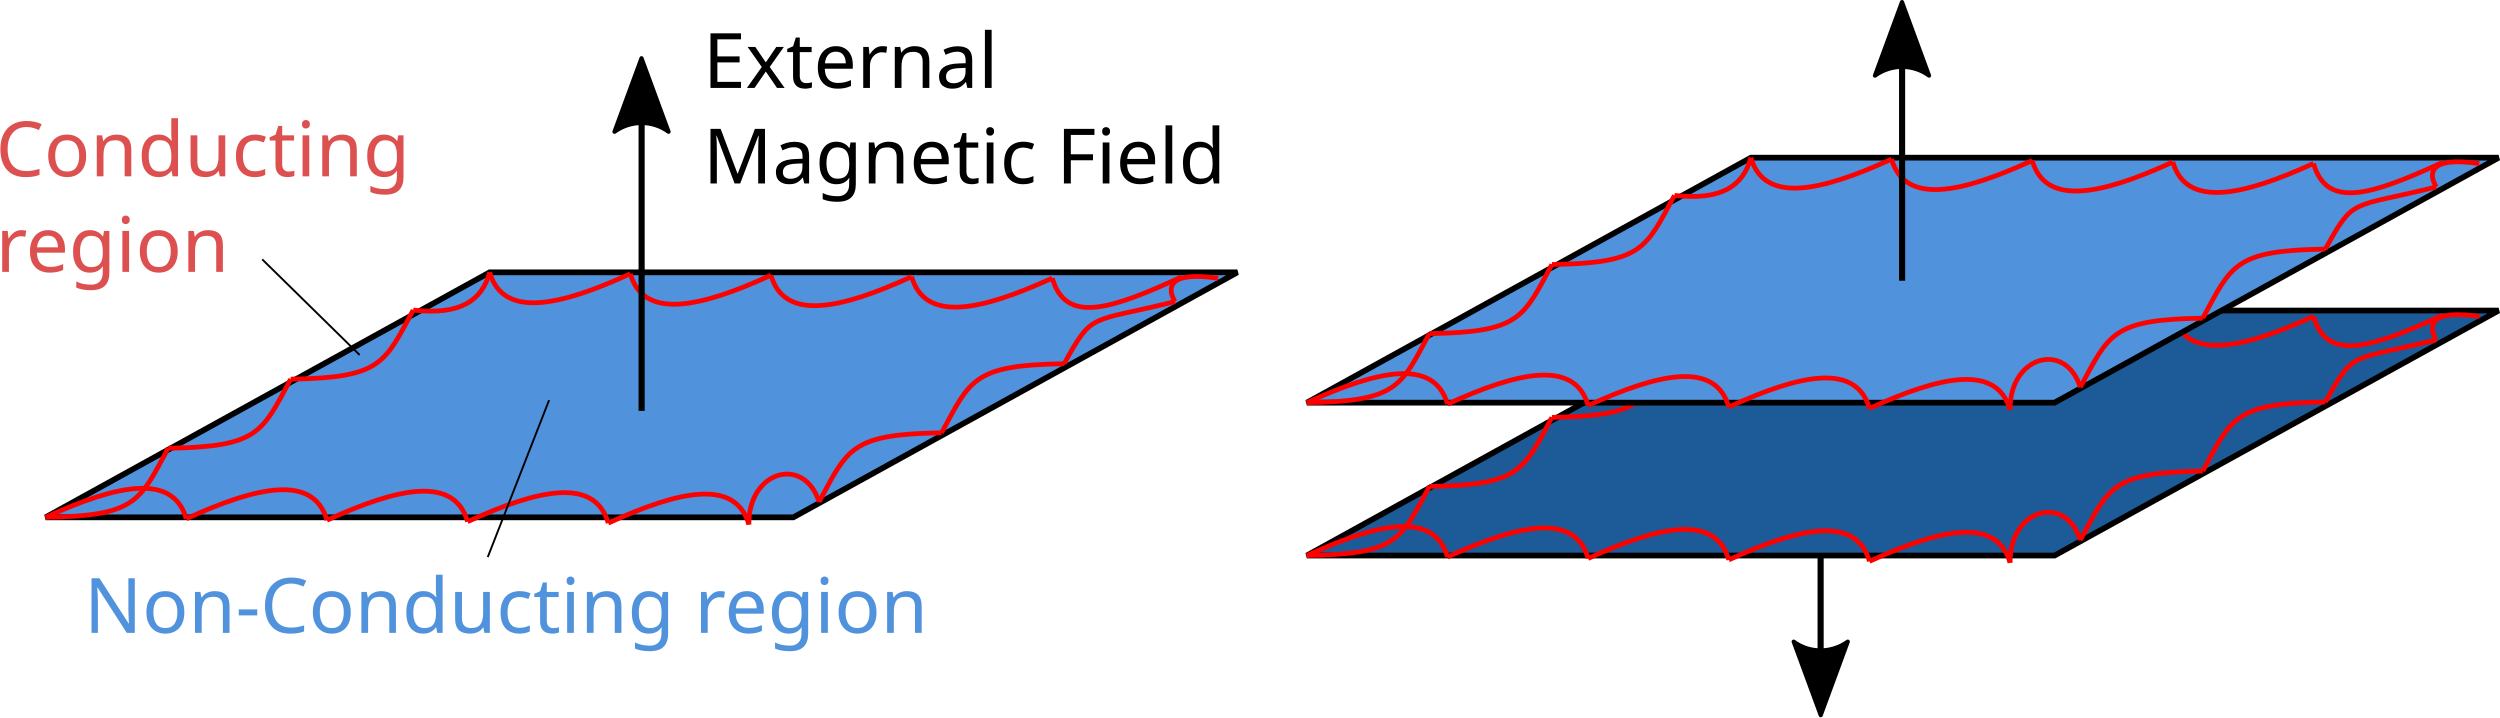
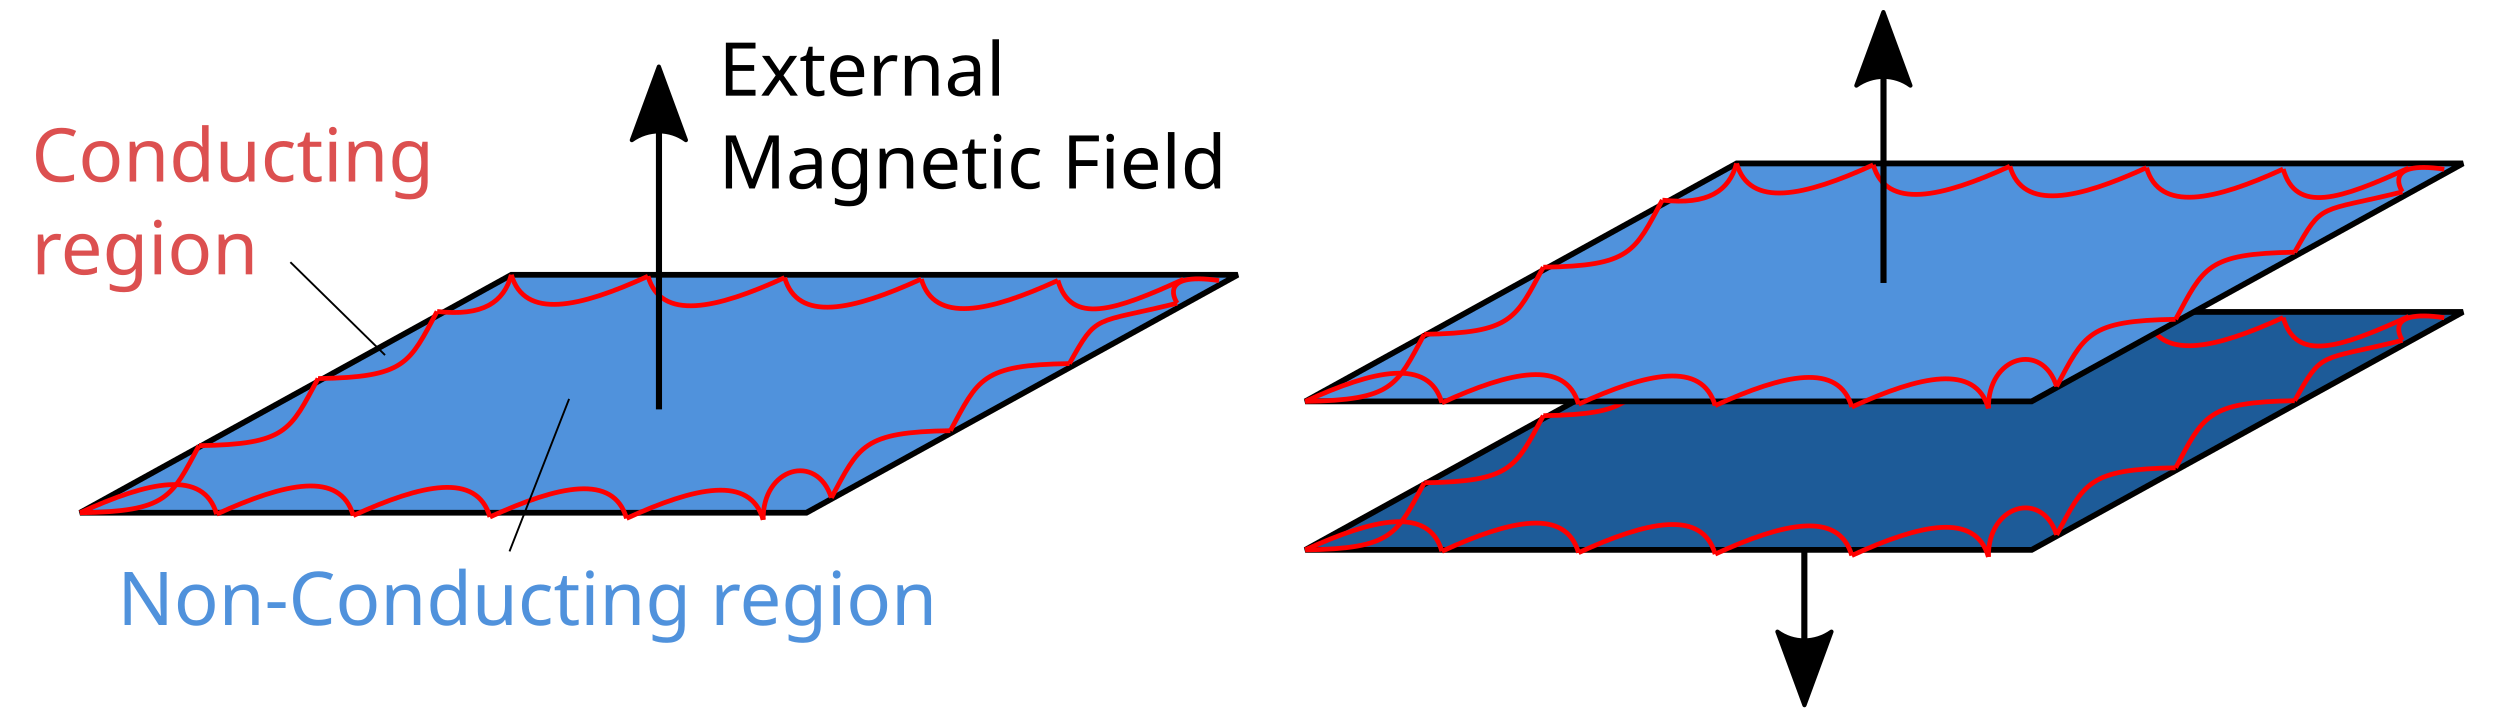
- <svg xmlns="http://www.w3.org/2000/svg" version="1.1" id="svg2" width="1308.252" height="375.342" viewBox="0 0 1308.252 375.342">
+ <svg xmlns="http://www.w3.org/2000/svg" viewBox="0 0 1308.252 375.342" height="375.342" width="1308.252" id="svg2" version="1.1">
  <defs id="defs6">
-     <marker orient="auto" refY="0" refX="0" id="marker4170" style="overflow:visible">
-       <path id="path4168" style="fill:#000000;fill-opacity:1;fill-rule:evenodd;stroke:#000000;stroke-width:0.625;stroke-linejoin:round;stroke-opacity:1" d="M 8.719,4.034 -2.207,0.016 8.719,-4.002 c -1.745,2.372 -1.735,5.617 -6e-7,8.035 z" transform="matrix(-1.1,0,0,-1.1,-1.1,0)" />
+     <marker style="overflow:visible" id="marker4170" refX="0" refY="0" orient="auto">
+       <path transform="matrix(-1.1,0,0,-1.1,-1.1,0)" d="M 8.719,4.034 -2.207,0.016 8.719,-4.002 c -1.745,2.372 -1.735,5.617 -6e-7,8.035 z" style="fill:#000000;fill-opacity:1;fill-rule:evenodd;stroke:#000000;stroke-width:0.625;stroke-linejoin:round;stroke-opacity:1" id="path4168" />
    </marker>
-     <marker style="overflow:visible" id="marker3474" refX="0" refY="0" orient="auto">
-       <path transform="matrix(-1.1,0,0,-1.1,-1.1,0)" d="M 8.719,4.034 -2.207,0.016 8.719,-4.002 c -1.745,2.372 -1.735,5.617 -6e-7,8.035 z" style="fill:#000000;fill-opacity:1;fill-rule:evenodd;stroke:#000000;stroke-width:0.625;stroke-linejoin:round;stroke-opacity:1" id="path3472" />
+     <marker orient="auto" refY="0" refX="0" id="marker3474" style="overflow:visible">
+       <path id="path3472" style="fill:#000000;fill-opacity:1;fill-rule:evenodd;stroke:#000000;stroke-width:0.625;stroke-linejoin:round;stroke-opacity:1" d="M 8.719,4.034 -2.207,0.016 8.719,-4.002 c -1.745,2.372 -1.735,5.617 -6e-7,8.035 z" transform="matrix(-1.1,0,0,-1.1,-1.1,0)" />
    </marker>
-     <marker orient="auto" refY="0" refX="0" id="marker2804" style="overflow:visible">
-       <path id="path2802" style="fill:#0faa7d;fill-opacity:1;fill-rule:evenodd;stroke:#0faa7d;stroke-width:0.625;stroke-linejoin:round;stroke-opacity:1" d="M 8.719,4.034 -2.207,0.016 8.719,-4.002 c -1.745,2.372 -1.735,5.617 -6e-7,8.035 z" transform="matrix(-1.1,0,0,-1.1,-1.1,0)" />
+     <marker style="overflow:visible" id="marker2804" refX="0" refY="0" orient="auto">
+       <path transform="matrix(-1.1,0,0,-1.1,-1.1,0)" d="M 8.719,4.034 -2.207,0.016 8.719,-4.002 c -1.745,2.372 -1.735,5.617 -6e-7,8.035 z" style="fill:#0faa7d;fill-opacity:1;fill-rule:evenodd;stroke:#0faa7d;stroke-width:0.625;stroke-linejoin:round;stroke-opacity:1" id="path2802" />
    </marker>
-     <marker orient="auto" refY="0" refX="0" id="Arrow2Lend" style="overflow:visible">
-       <path id="path1109" style="fill:#000000;fill-opacity:1;fill-rule:evenodd;stroke:#000000;stroke-width:0.625;stroke-linejoin:round;stroke-opacity:1" d="M 8.719,4.034 -2.207,0.016 8.719,-4.002 c -1.745,2.372 -1.735,5.617 -6e-7,8.035 z" transform="matrix(-1.1,0,0,-1.1,-1.1,0)" />
+     <marker style="overflow:visible" id="Arrow2Lend" refX="0" refY="0" orient="auto">
+       <path transform="matrix(-1.1,0,0,-1.1,-1.1,0)" d="M 8.719,4.034 -2.207,0.016 8.719,-4.002 c -1.745,2.372 -1.735,5.617 -6e-7,8.035 z" style="fill:#000000;fill-opacity:1;fill-rule:evenodd;stroke:#000000;stroke-width:0.625;stroke-linejoin:round;stroke-opacity:1" id="path1109" />
    </marker>
-     <marker orient="auto" refY="0" refX="0" id="Arrow1Lend" style="overflow:visible">
-       <path id="path1091" d="M 0,0 5,-5 -12.5,0 5,5 Z" style="fill:#000000;fill-opacity:1;fill-rule:evenodd;stroke:#000000;stroke-width:1pt;stroke-opacity:1" transform="matrix(-0.8,0,0,-0.8,-10,0)" />
+     <marker style="overflow:visible" id="Arrow1Lend" refX="0" refY="0" orient="auto">
+       <path transform="matrix(-0.8,0,0,-0.8,-10,0)" style="fill:#000000;fill-opacity:1;fill-rule:evenodd;stroke:#000000;stroke-width:1pt;stroke-opacity:1" d="M 0,0 5,-5 -12.5,0 5,5 Z" id="path1091" />
    </marker>
  </defs>
-   <path style="fill:#000000;stroke:#000000;stroke-width:3.2;stroke-linecap:butt;stroke-linejoin:miter;stroke-miterlimit:4;stroke-dasharray:none;stroke-opacity:1;marker-end:url(#marker4170)" d="M 952.731,228.437 V 369.993" id="path4166" />
-   <path style="fill:#1d5b98;fill-opacity:1;stroke:#000000;stroke-width:3;stroke-linecap:butt;stroke-linejoin:miter;stroke-miterlimit:4;stroke-dasharray:none;stroke-opacity:1" d="M 683.878,290.71 H 1075.161 L 1307.527,162.508 H 916.244 Z" id="path4120" />
-   <path style="fill:none;stroke:#ff0000;stroke-width:2.5;stroke-linecap:butt;stroke-linejoin:miter;stroke-miterlimit:4;stroke-dasharray:none;stroke-opacity:1" d="m 916.244,162.508 c 7.017,24.338 36.546,17.723 73.602,0.756" id="path4122" />
-   <path id="path4124" d="m 989.846,163.265 c 7.017,24.338 36.545,17.723 73.602,0.756" style="fill:none;stroke:#ff0000;stroke-width:2.5;stroke-linecap:butt;stroke-linejoin:miter;stroke-miterlimit:4;stroke-dasharray:none;stroke-opacity:1" />
-   <path style="fill:none;stroke:#ff0000;stroke-width:2.5;stroke-linecap:butt;stroke-linejoin:miter;stroke-miterlimit:4;stroke-dasharray:none;stroke-opacity:1" d="m 1063.449,164.021 c 7.017,24.338 36.545,17.723 73.602,0.756" id="path4126" />
-   <path id="path4128" d="m 1137.051,164.778 c 7.017,24.338 36.545,17.723 73.602,0.756" style="fill:none;stroke:#ff0000;stroke-width:2.5;stroke-linecap:butt;stroke-linejoin:miter;stroke-miterlimit:4;stroke-dasharray:none;stroke-opacity:1" />
-   <path style="fill:none;stroke:#ff0000;stroke-width:2.5;stroke-linecap:butt;stroke-linejoin:miter;stroke-miterlimit:4;stroke-dasharray:none;stroke-opacity:1" d="m 1210.653,165.534 c 7.017,24.338 30.536,16.388 67.593,-0.579" id="path4130" />
-   <path id="path4132" d="m 1274.908,177.809 c -45.231,11.252 -42.892,5.191 -58.053,32.536" style="fill:none;stroke:#ff0000;stroke-width:2.5;stroke-linecap:butt;stroke-linejoin:miter;stroke-miterlimit:4;stroke-dasharray:none;stroke-opacity:1" />
-   <path style="fill:none;stroke:#ff0000;stroke-width:2.5;stroke-linecap:butt;stroke-linejoin:miter;stroke-miterlimit:4;stroke-dasharray:none;stroke-opacity:1" d="m 1216.854,210.345 c -47.49,0.709 -49.071,8.274 -64.12,36.146" id="path4134" />
-   <path id="path4136" d="m 1152.734,246.491 c -47.49,0.709 -49.071,8.274 -64.12,36.146" style="fill:none;stroke:#ff0000;stroke-width:2.5;stroke-linecap:butt;stroke-linejoin:miter;stroke-miterlimit:4;stroke-dasharray:none;stroke-opacity:1" />
-   <path id="path4138" d="m 757.48,291.467 c -7.017,-24.338 -36.546,-17.723 -73.602,-0.756" style="fill:none;stroke:#ff0000;stroke-width:2.5;stroke-linecap:butt;stroke-linejoin:miter;stroke-miterlimit:4;stroke-dasharray:none;stroke-opacity:1" />
-   <path style="fill:none;stroke:#ff0000;stroke-width:2.5;stroke-linecap:butt;stroke-linejoin:miter;stroke-miterlimit:4;stroke-dasharray:none;stroke-opacity:1" d="m 831.083,292.223 c -7.017,-24.338 -36.546,-17.723 -73.602,-0.756" id="path4140" />
-   <path id="path4142" d="m 904.685,292.98 c -7.017,-24.338 -36.546,-17.723 -73.602,-0.756" style="fill:none;stroke:#ff0000;stroke-width:2.5;stroke-linecap:butt;stroke-linejoin:miter;stroke-miterlimit:4;stroke-dasharray:none;stroke-opacity:1" />
-   <path style="fill:none;stroke:#ff0000;stroke-width:2.5;stroke-linecap:butt;stroke-linejoin:miter;stroke-miterlimit:4;stroke-dasharray:none;stroke-opacity:1" d="m 978.287,293.736 c -7.017,-24.338 -36.546,-17.723 -73.602,-0.756" id="path4144" />
-   <path id="path4146" d="m 1051.89,294.492 c -7.017,-24.338 -36.545,-17.723 -73.602,-0.756" style="fill:none;stroke:#ff0000;stroke-width:2.5;stroke-linecap:butt;stroke-linejoin:miter;stroke-miterlimit:4;stroke-dasharray:none;stroke-opacity:1" />
-   <path style="fill:none;stroke:#ff0000;stroke-width:2.5;stroke-linecap:butt;stroke-linejoin:miter;stroke-miterlimit:4;stroke-dasharray:none;stroke-opacity:1" d="m 1088.615,282.637 c -7.782,-24.566 -37.148,-16.299 -36.725,11.855" id="path4148" />
-   <path style="fill:none;stroke:#ff0000;stroke-width:2.5;stroke-linecap:butt;stroke-linejoin:miter;stroke-miterlimit:4;stroke-dasharray:none;stroke-opacity:1" d="m 683.878,290.71 c 47.49,-0.709 49.071,-8.274 64.12,-36.146" id="path4150" />
-   <path id="path4152" d="m 747.998,254.564 c 47.49,-0.709 49.071,-8.274 64.12,-36.146" style="fill:none;stroke:#ff0000;stroke-width:2.5;stroke-linecap:butt;stroke-linejoin:miter;stroke-miterlimit:4;stroke-dasharray:none;stroke-opacity:1" />
-   <path style="fill:none;stroke:#ff0000;stroke-width:2.5;stroke-linecap:butt;stroke-linejoin:miter;stroke-miterlimit:4;stroke-dasharray:none;stroke-opacity:1" d="m 812.118,218.418 c 47.49,-0.709 49.071,-8.274 64.12,-36.146" id="path4154" />
-   <path id="path4156" d="m 876.237,182.272 c 24.691,2.774 35.983,-5.001 40.007,-19.764" style="fill:none;stroke:#ff0000;stroke-width:2.5;stroke-linecap:butt;stroke-linejoin:miter;stroke-miterlimit:4;stroke-dasharray:none;stroke-opacity:1" />
-   <path style="fill:none;stroke:#ff0000;stroke-width:2.5;stroke-linecap:butt;stroke-linejoin:miter;stroke-miterlimit:4;stroke-dasharray:none;stroke-opacity:1" d="m 1297.443,165.623 c -34.547,-5.108 -22.535,12.186 -22.535,12.186" id="path4158" />
-   <path style="fill:#5092dc;fill-opacity:1;stroke:#000000;stroke-width:3;stroke-linecap:butt;stroke-linejoin:miter;stroke-miterlimit:4;stroke-dasharray:none;stroke-opacity:1" d="M 23.878,270.71 H 415.161 L 647.527,142.508 H 256.244 Z" id="path1042" />
-   <path style="fill:none;stroke:#ff0000;stroke-width:2.5;stroke-linecap:butt;stroke-linejoin:miter;stroke-miterlimit:4;stroke-dasharray:none;stroke-opacity:1" d="m 256.244,142.508 c 7.017,24.338 36.546,17.723 73.602,0.756" id="path1048" />
-   <path id="path1050" d="m 329.846,143.265 c 7.017,24.338 36.546,17.723 73.602,0.756" style="fill:none;stroke:#ff0000;stroke-width:2.5;stroke-linecap:butt;stroke-linejoin:miter;stroke-miterlimit:4;stroke-dasharray:none;stroke-opacity:1" />
-   <path style="fill:none;stroke:#ff0000;stroke-width:2.5;stroke-linecap:butt;stroke-linejoin:miter;stroke-miterlimit:4;stroke-dasharray:none;stroke-opacity:1" d="m 403.449,144.021 c 7.017,24.338 36.546,17.723 73.602,0.756" id="path1052" />
-   <path id="path1054" d="m 477.051,144.778 c 7.017,24.338 36.546,17.723 73.602,0.756" style="fill:none;stroke:#ff0000;stroke-width:2.5;stroke-linecap:butt;stroke-linejoin:miter;stroke-miterlimit:4;stroke-dasharray:none;stroke-opacity:1" />
-   <path style="fill:none;stroke:#ff0000;stroke-width:2.5;stroke-linecap:butt;stroke-linejoin:miter;stroke-miterlimit:4;stroke-dasharray:none;stroke-opacity:1" d="m 550.653,145.534 c 7.017,24.338 30.536,16.388 67.593,-0.579" id="path1056" />
-   <path id="path1058" d="m 614.908,157.809 c -45.231,11.252 -42.892,5.191 -58.053,32.536" style="fill:none;stroke:#ff0000;stroke-width:2.5;stroke-linecap:butt;stroke-linejoin:miter;stroke-miterlimit:4;stroke-dasharray:none;stroke-opacity:1" />
-   <path style="fill:none;stroke:#ff0000;stroke-width:2.5;stroke-linecap:butt;stroke-linejoin:miter;stroke-miterlimit:4;stroke-dasharray:none;stroke-opacity:1" d="m 556.854,190.345 c -47.49,0.709 -49.071,8.274 -64.12,36.146" id="path1060" />
-   <path id="path1062" d="m 492.734,226.491 c -47.49,0.709 -49.071,8.274 -64.12,36.146" style="fill:none;stroke:#ff0000;stroke-width:2.5;stroke-linecap:butt;stroke-linejoin:miter;stroke-miterlimit:4;stroke-dasharray:none;stroke-opacity:1" />
-   <path id="path1064" d="M 97.48,271.467 C 90.463,247.129 60.935,253.744 23.878,270.71" style="fill:none;stroke:#ff0000;stroke-width:2.5;stroke-linecap:butt;stroke-linejoin:miter;stroke-miterlimit:4;stroke-dasharray:none;stroke-opacity:1" />
-   <path style="fill:none;stroke:#ff0000;stroke-width:2.5;stroke-linecap:butt;stroke-linejoin:miter;stroke-miterlimit:4;stroke-dasharray:none;stroke-opacity:1" d="M 171.083,272.223 C 164.066,247.885 134.537,254.5 97.48,271.467" id="path1066" />
-   <path id="path1068" d="m 244.685,272.98 c -7.017,-24.338 -36.546,-17.723 -73.602,-0.756" style="fill:none;stroke:#ff0000;stroke-width:2.5;stroke-linecap:butt;stroke-linejoin:miter;stroke-miterlimit:4;stroke-dasharray:none;stroke-opacity:1" />
-   <path style="fill:none;stroke:#ff0000;stroke-width:2.5;stroke-linecap:butt;stroke-linejoin:miter;stroke-miterlimit:4;stroke-dasharray:none;stroke-opacity:1" d="m 318.287,273.736 c -7.017,-24.338 -36.546,-17.723 -73.602,-0.756" id="path1070" />
-   <path id="path1072" d="m 391.89,274.492 c -7.017,-24.338 -36.546,-17.723 -73.602,-0.756" style="fill:none;stroke:#ff0000;stroke-width:2.5;stroke-linecap:butt;stroke-linejoin:miter;stroke-miterlimit:4;stroke-dasharray:none;stroke-opacity:1" />
-   <path style="fill:none;stroke:#ff0000;stroke-width:2.5;stroke-linecap:butt;stroke-linejoin:miter;stroke-miterlimit:4;stroke-dasharray:none;stroke-opacity:1" d="m 428.615,262.637 c -7.782,-24.566 -37.148,-16.299 -36.725,11.855" id="path1074" />
-   <path style="fill:none;stroke:#ff0000;stroke-width:2.5;stroke-linecap:butt;stroke-linejoin:miter;stroke-miterlimit:4;stroke-dasharray:none;stroke-opacity:1" d="m 23.878,270.71 c 47.49,-0.709 49.071,-8.274 64.12,-36.146" id="path1076" />
-   <path id="path1078" d="m 87.998,234.564 c 47.49,-0.709 49.071,-8.274 64.12,-36.146" style="fill:none;stroke:#ff0000;stroke-width:2.5;stroke-linecap:butt;stroke-linejoin:miter;stroke-miterlimit:4;stroke-dasharray:none;stroke-opacity:1" />
-   <path style="fill:none;stroke:#ff0000;stroke-width:2.5;stroke-linecap:butt;stroke-linejoin:miter;stroke-miterlimit:4;stroke-dasharray:none;stroke-opacity:1" d="m 152.118,198.418 c 47.49,-0.709 49.071,-8.274 64.12,-36.146" id="path1080" />
-   <path id="path1082" d="m 216.237,162.272 c 24.691,2.774 35.983,-5.001 40.007,-19.764" style="fill:none;stroke:#ff0000;stroke-width:2.5;stroke-linecap:butt;stroke-linejoin:miter;stroke-miterlimit:4;stroke-dasharray:none;stroke-opacity:1" />
-   <path style="fill:none;stroke:#ff0000;stroke-width:2.5;stroke-linecap:butt;stroke-linejoin:miter;stroke-miterlimit:4;stroke-dasharray:none;stroke-opacity:1" d="m 637.443,145.623 c -34.547,-5.108 -22.535,12.186 -22.535,12.186" id="path1084" />
-   <path style="fill:#000000;stroke:#000000;stroke-width:3.2;stroke-linecap:butt;stroke-linejoin:miter;stroke-miterlimit:4;stroke-dasharray:none;stroke-opacity:1;marker-end:url(#Arrow2Lend)" d="M 335.759,215.013 V 34.729" id="path1086" />
-   <text xml:space="preserve" style="font-style:normal;font-weight:normal;font-size:40px;line-height:1.25;font-family:sans-serif;text-align:center;letter-spacing:0px;word-spacing:0px;text-anchor:middle;fill:#000000;fill-opacity:1;stroke:none" x="367.918" y="46.002" id="text3396">
-     <tspan id="tspan3394" x="367.918" y="46.002" style="text-align:start;text-anchor:start">External</tspan>
-     <tspan x="367.918" y="96.002" id="tspan3398" style="text-align:start;text-anchor:start">Magnetic Field</tspan>
+   <path id="path4166" d="M 944.213,227.268 V 364.765" style="fill:#000000;stroke:#000000;stroke-width:3.2;stroke-linecap:butt;stroke-linejoin:miter;stroke-miterlimit:4;stroke-dasharray:none;stroke-opacity:1;marker-end:url(#marker4170)" />
+   <path id="path4120" d="M 683.029,287.755 H 1063.151 L 1288.889,163.23 H 908.767 Z" style="fill:#1d5b98;fill-opacity:1;stroke:#000000;stroke-width:3;stroke-linecap:butt;stroke-linejoin:miter;stroke-miterlimit:4;stroke-dasharray:none;stroke-opacity:1" />
+   <path id="path4122" d="m 908.767,163.23 c 6.817,23.64 35.503,17.215 71.503,0.735" style="fill:none;stroke:#ff0000;stroke-width:2.5;stroke-linecap:butt;stroke-linejoin:miter;stroke-miterlimit:4;stroke-dasharray:none;stroke-opacity:1" />
+   <path style="fill:none;stroke:#ff0000;stroke-width:2.5;stroke-linecap:butt;stroke-linejoin:miter;stroke-miterlimit:4;stroke-dasharray:none;stroke-opacity:1" d="m 980.27,163.965 c 6.817,23.64 35.503,17.215 71.503,0.735" id="path4124" />
+   <path id="path4126" d="m 1051.773,164.699 c 6.817,23.64 35.503,17.215 71.503,0.735" style="fill:none;stroke:#ff0000;stroke-width:2.5;stroke-linecap:butt;stroke-linejoin:miter;stroke-miterlimit:4;stroke-dasharray:none;stroke-opacity:1" />
+   <path style="fill:none;stroke:#ff0000;stroke-width:2.5;stroke-linecap:butt;stroke-linejoin:miter;stroke-miterlimit:4;stroke-dasharray:none;stroke-opacity:1" d="m 1123.276,165.434 c 6.817,23.64 35.503,17.215 71.503,0.735" id="path4128" />
+   <path id="path4130" d="m 1194.779,166.169 c 6.817,23.64 29.665,15.918 65.665,-0.562" style="fill:none;stroke:#ff0000;stroke-width:2.5;stroke-linecap:butt;stroke-linejoin:miter;stroke-miterlimit:4;stroke-dasharray:none;stroke-opacity:1" />
+   <path style="fill:none;stroke:#ff0000;stroke-width:2.5;stroke-linecap:butt;stroke-linejoin:miter;stroke-miterlimit:4;stroke-dasharray:none;stroke-opacity:1" d="m 1257.2,178.091 c -43.941,10.929 -41.668,5.042 -56.398,31.603" id="path4132" />
+   <path id="path4134" d="m 1200.803,209.695 c -46.136,0.689 -47.671,8.037 -62.291,35.11" style="fill:none;stroke:#ff0000;stroke-width:2.5;stroke-linecap:butt;stroke-linejoin:miter;stroke-miterlimit:4;stroke-dasharray:none;stroke-opacity:1" />
+   <path style="fill:none;stroke:#ff0000;stroke-width:2.5;stroke-linecap:butt;stroke-linejoin:miter;stroke-miterlimit:4;stroke-dasharray:none;stroke-opacity:1" d="m 1138.512,244.804 c -46.136,0.689 -47.671,8.037 -62.291,35.11" id="path4136" />
+   <path style="fill:none;stroke:#ff0000;stroke-width:2.5;stroke-linecap:butt;stroke-linejoin:miter;stroke-miterlimit:4;stroke-dasharray:none;stroke-opacity:1" d="m 754.532,288.49 c -6.817,-23.64 -35.503,-17.215 -71.503,-0.735" id="path4138" />
+   <path id="path4140" d="m 826.035,289.225 c -6.817,-23.64 -35.503,-17.215 -71.503,-0.735" style="fill:none;stroke:#ff0000;stroke-width:2.5;stroke-linecap:butt;stroke-linejoin:miter;stroke-miterlimit:4;stroke-dasharray:none;stroke-opacity:1" />
+   <path style="fill:none;stroke:#ff0000;stroke-width:2.5;stroke-linecap:butt;stroke-linejoin:miter;stroke-miterlimit:4;stroke-dasharray:none;stroke-opacity:1" d="m 897.538,289.96 c -6.817,-23.64 -35.503,-17.215 -71.503,-0.735" id="path4142" />
+   <path id="path4144" d="m 969.041,290.694 c -6.817,-23.64 -35.503,-17.215 -71.503,-0.735" style="fill:none;stroke:#ff0000;stroke-width:2.5;stroke-linecap:butt;stroke-linejoin:miter;stroke-miterlimit:4;stroke-dasharray:none;stroke-opacity:1" />
+   <path style="fill:none;stroke:#ff0000;stroke-width:2.5;stroke-linecap:butt;stroke-linejoin:miter;stroke-miterlimit:4;stroke-dasharray:none;stroke-opacity:1" d="m 1040.544,291.429 c -6.817,-23.64 -35.503,-17.215 -71.503,-0.735" id="path4146" />
+   <path id="path4148" d="m 1076.221,279.914 c -7.56,-23.862 -36.089,-15.832 -35.678,11.515" style="fill:none;stroke:#ff0000;stroke-width:2.5;stroke-linecap:butt;stroke-linejoin:miter;stroke-miterlimit:4;stroke-dasharray:none;stroke-opacity:1" />
+   <path id="path4150" d="m 683.029,287.755 c 46.136,-0.689 47.671,-8.037 62.291,-35.11" style="fill:none;stroke:#ff0000;stroke-width:2.5;stroke-linecap:butt;stroke-linejoin:miter;stroke-miterlimit:4;stroke-dasharray:none;stroke-opacity:1" />
+   <path style="fill:none;stroke:#ff0000;stroke-width:2.5;stroke-linecap:butt;stroke-linejoin:miter;stroke-miterlimit:4;stroke-dasharray:none;stroke-opacity:1" d="m 745.32,252.646 c 46.136,-0.689 47.671,-8.037 62.291,-35.11" id="path4152" />
+   <path id="path4154" d="m 807.611,217.536 c 46.136,-0.689 47.671,-8.037 62.291,-35.11" style="fill:none;stroke:#ff0000;stroke-width:2.5;stroke-linecap:butt;stroke-linejoin:miter;stroke-miterlimit:4;stroke-dasharray:none;stroke-opacity:1" />
+   <path style="fill:none;stroke:#ff0000;stroke-width:2.5;stroke-linecap:butt;stroke-linejoin:miter;stroke-miterlimit:4;stroke-dasharray:none;stroke-opacity:1" d="m 869.902,182.427 c 23.987,2.695 34.957,-4.857 38.866,-19.197" id="path4156" />
+   <path id="path4158" d="m 1279.093,166.255 c -33.562,-4.961 -21.893,11.836 -21.893,11.836" style="fill:none;stroke:#ff0000;stroke-width:2.5;stroke-linecap:butt;stroke-linejoin:miter;stroke-miterlimit:4;stroke-dasharray:none;stroke-opacity:1" />
+   <path id="path1042" d="M 41.855,268.329 H 421.977 L 647.715,143.803 h -380.122 z" style="fill:#5092dc;fill-opacity:1;stroke:#000000;stroke-width:3;stroke-linecap:butt;stroke-linejoin:miter;stroke-miterlimit:4;stroke-dasharray:none;stroke-opacity:1" />
+   <path id="path1048" d="m 267.593,143.803 c 6.817,23.64 35.503,17.215 71.503,0.735" style="fill:none;stroke:#ff0000;stroke-width:2.5;stroke-linecap:butt;stroke-linejoin:miter;stroke-miterlimit:4;stroke-dasharray:none;stroke-opacity:1" />
+   <path style="fill:none;stroke:#ff0000;stroke-width:2.5;stroke-linecap:butt;stroke-linejoin:miter;stroke-miterlimit:4;stroke-dasharray:none;stroke-opacity:1" d="m 339.096,144.538 c 6.817,23.64 35.503,17.215 71.503,0.735" id="path1050" />
+   <path id="path1052" d="m 410.599,145.273 c 6.817,23.64 35.503,17.215 71.503,0.735" style="fill:none;stroke:#ff0000;stroke-width:2.5;stroke-linecap:butt;stroke-linejoin:miter;stroke-miterlimit:4;stroke-dasharray:none;stroke-opacity:1" />
+   <path style="fill:none;stroke:#ff0000;stroke-width:2.5;stroke-linecap:butt;stroke-linejoin:miter;stroke-miterlimit:4;stroke-dasharray:none;stroke-opacity:1" d="m 482.102,146.008 c 6.817,23.64 35.503,17.215 71.503,0.735" id="path1054" />
+   <path id="path1056" d="m 553.605,146.742 c 6.817,23.64 29.665,15.918 65.665,-0.562" style="fill:none;stroke:#ff0000;stroke-width:2.5;stroke-linecap:butt;stroke-linejoin:miter;stroke-miterlimit:4;stroke-dasharray:none;stroke-opacity:1" />
+   <path style="fill:none;stroke:#ff0000;stroke-width:2.5;stroke-linecap:butt;stroke-linejoin:miter;stroke-miterlimit:4;stroke-dasharray:none;stroke-opacity:1" d="m 616.026,158.665 c -43.941,10.929 -41.668,5.042 -56.398,31.603" id="path1058" />
+   <path id="path1060" d="m 559.629,190.268 c -46.136,0.689 -47.671,8.037 -62.291,35.11" style="fill:none;stroke:#ff0000;stroke-width:2.5;stroke-linecap:butt;stroke-linejoin:miter;stroke-miterlimit:4;stroke-dasharray:none;stroke-opacity:1" />
+   <path style="fill:none;stroke:#ff0000;stroke-width:2.5;stroke-linecap:butt;stroke-linejoin:miter;stroke-miterlimit:4;stroke-dasharray:none;stroke-opacity:1" d="m 497.338,225.378 c -46.136,0.689 -47.671,8.037 -62.291,35.11" id="path1062" />
+   <path style="fill:none;stroke:#ff0000;stroke-width:2.5;stroke-linecap:butt;stroke-linejoin:miter;stroke-miterlimit:4;stroke-dasharray:none;stroke-opacity:1" d="M 113.358,269.064 C 106.541,245.424 77.855,251.849 41.855,268.329" id="path1064" />
+   <path id="path1066" d="m 184.861,269.798 c -6.817,-23.64 -35.503,-17.215 -71.503,-0.735" style="fill:none;stroke:#ff0000;stroke-width:2.5;stroke-linecap:butt;stroke-linejoin:miter;stroke-miterlimit:4;stroke-dasharray:none;stroke-opacity:1" />
+   <path style="fill:none;stroke:#ff0000;stroke-width:2.5;stroke-linecap:butt;stroke-linejoin:miter;stroke-miterlimit:4;stroke-dasharray:none;stroke-opacity:1" d="m 256.364,270.533 c -6.817,-23.64 -35.503,-17.215 -71.503,-0.735" id="path1068" />
+   <path id="path1070" d="m 327.867,271.268 c -6.817,-23.64 -35.503,-17.215 -71.503,-0.735" style="fill:none;stroke:#ff0000;stroke-width:2.5;stroke-linecap:butt;stroke-linejoin:miter;stroke-miterlimit:4;stroke-dasharray:none;stroke-opacity:1" />
+   <path style="fill:none;stroke:#ff0000;stroke-width:2.5;stroke-linecap:butt;stroke-linejoin:miter;stroke-miterlimit:4;stroke-dasharray:none;stroke-opacity:1" d="M 399.37,272.003 C 392.553,248.363 363.867,254.788 327.867,271.268" id="path1072" />
+   <path id="path1074" d="m 435.047,260.487 c -7.56,-23.862 -36.089,-15.832 -35.678,11.515" style="fill:none;stroke:#ff0000;stroke-width:2.5;stroke-linecap:butt;stroke-linejoin:miter;stroke-miterlimit:4;stroke-dasharray:none;stroke-opacity:1" />
+   <path id="path1076" d="m 41.855,268.329 c 46.136,-0.689 47.671,-8.037 62.291,-35.11" style="fill:none;stroke:#ff0000;stroke-width:2.5;stroke-linecap:butt;stroke-linejoin:miter;stroke-miterlimit:4;stroke-dasharray:none;stroke-opacity:1" />
+   <path style="fill:none;stroke:#ff0000;stroke-width:2.5;stroke-linecap:butt;stroke-linejoin:miter;stroke-miterlimit:4;stroke-dasharray:none;stroke-opacity:1" d="m 104.146,233.219 c 46.136,-0.689 47.671,-8.037 62.291,-35.11" id="path1078" />
+   <path id="path1080" d="m 166.437,198.11 c 46.136,-0.689 47.671,-8.037 62.291,-35.11" style="fill:none;stroke:#ff0000;stroke-width:2.5;stroke-linecap:butt;stroke-linejoin:miter;stroke-miterlimit:4;stroke-dasharray:none;stroke-opacity:1" />
+   <path style="fill:none;stroke:#ff0000;stroke-width:2.5;stroke-linecap:butt;stroke-linejoin:miter;stroke-miterlimit:4;stroke-dasharray:none;stroke-opacity:1" d="m 228.728,163 c 23.987,2.695 34.957,-4.857 38.866,-19.197" id="path1082" />
+   <path id="path1084" d="M 637.919,146.829 C 604.357,141.867 616.026,158.665 616.026,158.665" style="fill:none;stroke:#ff0000;stroke-width:2.5;stroke-linecap:butt;stroke-linejoin:miter;stroke-miterlimit:4;stroke-dasharray:none;stroke-opacity:1" />
+   <path id="path1086" d="M 344.84,214.229 V 39.115" style="fill:#000000;stroke:#000000;stroke-width:3.2;stroke-linecap:butt;stroke-linejoin:miter;stroke-miterlimit:4;stroke-dasharray:none;stroke-opacity:1;marker-end:url(#Arrow2Lend)" />
+   <text transform="scale(1.000078,0.9999218)" id="text3396" y="50.069" x="376.052" style="font-style:normal;font-weight:normal;font-size:38.856px;line-height:1.25;font-family:sans-serif;text-align:center;letter-spacing:0px;word-spacing:0px;text-anchor:middle;fill:#000000;fill-opacity:1;stroke:none;stroke-width:1" xml:space="preserve">
+     <tspan style="text-align:start;text-anchor:start;stroke-width:1" y="50.069" x="376.052" id="tspan3394">External</tspan>
+     <tspan style="text-align:start;text-anchor:start;stroke-width:1" id="tspan3398" y="98.639" x="376.052">Magnetic Field</tspan>
  </text>
-   <text id="text3404" y="92.273" x="-2.246" style="font-style:normal;font-weight:normal;font-size:40px;line-height:1.25;font-family:sans-serif;text-align:center;letter-spacing:0px;word-spacing:0px;text-anchor:middle;fill:#dc5050;fill-opacity:1;stroke:none" xml:space="preserve">
-     <tspan style="text-align:start;text-anchor:start;fill:#dc5050;fill-opacity:1" id="tspan3402" y="92.273" x="-2.246">Conducting</tspan>
-     <tspan style="text-align:start;text-anchor:start;fill:#dc5050;fill-opacity:1" y="142.273" x="-2.246" id="tspan3408">region</tspan>
+   <text transform="scale(1.000078,0.9999218)" xml:space="preserve" style="font-style:normal;font-weight:normal;font-size:38.856px;line-height:1.25;font-family:sans-serif;text-align:center;letter-spacing:0px;word-spacing:0px;text-anchor:middle;fill:#dc5050;fill-opacity:1;stroke:none;stroke-width:1" x="16.475" y="95.016" id="text3404">
+     <tspan x="16.475" y="95.016" id="tspan3402" style="text-align:start;text-anchor:start;fill:#dc5050;fill-opacity:1;stroke-width:1">Conducting</tspan>
+     <tspan id="tspan3408" x="16.475" y="143.586" style="text-align:start;text-anchor:start;fill:#dc5050;fill-opacity:1;stroke-width:1">region</tspan>
  </text>
-   <path style="fill:none;stroke:#000000;stroke-width:1px;stroke-linecap:butt;stroke-linejoin:miter;stroke-opacity:1" d="m 137.21,135.71 50.992,50.048" id="path3410" />
-   <text xml:space="preserve" style="font-style:normal;font-weight:normal;font-size:40px;line-height:1.25;font-family:sans-serif;text-align:center;letter-spacing:0px;word-spacing:0px;text-anchor:middle;fill:#5092dc;fill-opacity:1;stroke:none" x="44.024" y="331.18" id="text3416">
-     <tspan id="tspan3414" x="44.024" y="331.18" style="text-align:start;text-anchor:start;fill:#5092dc;fill-opacity:1">Non-Conducting region</tspan>
+   <path id="path3410" d="m 151.954,137.2 49.538,48.613" style="fill:none;stroke:#000000;stroke-width:1px;stroke-linecap:butt;stroke-linejoin:miter;stroke-opacity:1" />
+   <text transform="scale(1.000078,0.9999218)" id="text3416" y="327.09" x="61.422" style="font-style:normal;font-weight:normal;font-size:38.856px;line-height:1.25;font-family:sans-serif;text-align:center;letter-spacing:0px;word-spacing:0px;text-anchor:middle;fill:#5092dc;fill-opacity:1;stroke:none;stroke-width:1" xml:space="preserve">
+     <tspan style="text-align:start;text-anchor:start;fill:#5092dc;fill-opacity:1;stroke-width:1" y="327.09" x="61.422" id="tspan3414">Non-Conducting region</tspan>
  </text>
-   <path id="path3420" d="m 255.247,291.519 32.106,-82.154" style="fill:none;stroke:#000000;stroke-width:1px;stroke-linecap:butt;stroke-linejoin:miter;stroke-opacity:1" />
-   <path id="path3422" d="M 683.878,210.71 H 1075.161 L 1307.527,82.508 H 916.244 Z" style="fill:#5092dc;fill-opacity:1;stroke:#000000;stroke-width:3;stroke-linecap:butt;stroke-linejoin:miter;stroke-miterlimit:4;stroke-dasharray:none;stroke-opacity:1" />
-   <path id="path3424" d="m 916.244,82.508 c 7.017,24.338 36.546,17.723 73.602,0.756" style="fill:none;stroke:#ff0000;stroke-width:2.5;stroke-linecap:butt;stroke-linejoin:miter;stroke-miterlimit:4;stroke-dasharray:none;stroke-opacity:1" />
-   <path style="fill:none;stroke:#ff0000;stroke-width:2.5;stroke-linecap:butt;stroke-linejoin:miter;stroke-miterlimit:4;stroke-dasharray:none;stroke-opacity:1" d="m 989.846,83.265 c 7.017,24.338 36.545,17.723 73.602,0.756" id="path3426" />
-   <path id="path3428" d="m 1063.449,84.021 c 7.017,24.338 36.545,17.723 73.602,0.756" style="fill:none;stroke:#ff0000;stroke-width:2.5;stroke-linecap:butt;stroke-linejoin:miter;stroke-miterlimit:4;stroke-dasharray:none;stroke-opacity:1" />
-   <path style="fill:none;stroke:#ff0000;stroke-width:2.5;stroke-linecap:butt;stroke-linejoin:miter;stroke-miterlimit:4;stroke-dasharray:none;stroke-opacity:1" d="m 1137.051,84.778 c 7.017,24.338 36.545,17.723 73.602,0.756" id="path3430" />
-   <path id="path3432" d="m 1210.653,85.534 c 7.017,24.338 30.536,16.388 67.593,-0.579" style="fill:none;stroke:#ff0000;stroke-width:2.5;stroke-linecap:butt;stroke-linejoin:miter;stroke-miterlimit:4;stroke-dasharray:none;stroke-opacity:1" />
-   <path style="fill:none;stroke:#ff0000;stroke-width:2.5;stroke-linecap:butt;stroke-linejoin:miter;stroke-miterlimit:4;stroke-dasharray:none;stroke-opacity:1" d="m 1274.908,97.809 c -45.231,11.252 -42.892,5.191 -58.053,32.536" id="path3434" />
-   <path id="path3436" d="m 1216.854,130.345 c -47.49,0.709 -49.071,8.274 -64.12,36.146" style="fill:none;stroke:#ff0000;stroke-width:2.5;stroke-linecap:butt;stroke-linejoin:miter;stroke-miterlimit:4;stroke-dasharray:none;stroke-opacity:1" />
-   <path style="fill:none;stroke:#ff0000;stroke-width:2.5;stroke-linecap:butt;stroke-linejoin:miter;stroke-miterlimit:4;stroke-dasharray:none;stroke-opacity:1" d="m 1152.734,166.491 c -47.49,0.709 -49.071,8.274 -64.12,36.146" id="path3438" />
-   <path style="fill:none;stroke:#ff0000;stroke-width:2.5;stroke-linecap:butt;stroke-linejoin:miter;stroke-miterlimit:4;stroke-dasharray:none;stroke-opacity:1" d="m 757.48,211.467 c -7.017,-24.338 -36.546,-17.723 -73.602,-0.756" id="path3440" />
-   <path id="path3442" d="m 831.083,212.223 c -7.017,-24.338 -36.546,-17.723 -73.602,-0.756" style="fill:none;stroke:#ff0000;stroke-width:2.5;stroke-linecap:butt;stroke-linejoin:miter;stroke-miterlimit:4;stroke-dasharray:none;stroke-opacity:1" />
-   <path style="fill:none;stroke:#ff0000;stroke-width:2.5;stroke-linecap:butt;stroke-linejoin:miter;stroke-miterlimit:4;stroke-dasharray:none;stroke-opacity:1" d="m 904.685,212.98 c -7.017,-24.338 -36.546,-17.723 -73.602,-0.756" id="path3444" />
-   <path id="path3446" d="m 978.287,213.736 c -7.017,-24.338 -36.546,-17.723 -73.602,-0.756" style="fill:none;stroke:#ff0000;stroke-width:2.5;stroke-linecap:butt;stroke-linejoin:miter;stroke-miterlimit:4;stroke-dasharray:none;stroke-opacity:1" />
-   <path style="fill:none;stroke:#ff0000;stroke-width:2.5;stroke-linecap:butt;stroke-linejoin:miter;stroke-miterlimit:4;stroke-dasharray:none;stroke-opacity:1" d="m 1051.89,214.492 c -7.017,-24.338 -36.545,-17.723 -73.602,-0.756" id="path3448" />
-   <path id="path3450" d="m 1088.615,202.637 c -7.782,-24.566 -37.148,-16.299 -36.725,11.855" style="fill:none;stroke:#ff0000;stroke-width:2.5;stroke-linecap:butt;stroke-linejoin:miter;stroke-miterlimit:4;stroke-dasharray:none;stroke-opacity:1" />
-   <path id="path3452" d="m 683.878,210.71 c 47.49,-0.709 49.071,-8.274 64.12,-36.146" style="fill:none;stroke:#ff0000;stroke-width:2.5;stroke-linecap:butt;stroke-linejoin:miter;stroke-miterlimit:4;stroke-dasharray:none;stroke-opacity:1" />
-   <path style="fill:none;stroke:#ff0000;stroke-width:2.5;stroke-linecap:butt;stroke-linejoin:miter;stroke-miterlimit:4;stroke-dasharray:none;stroke-opacity:1" d="m 747.998,174.564 c 47.49,-0.709 49.071,-8.274 64.12,-36.146" id="path3454" />
-   <path id="path3456" d="m 812.118,138.418 c 47.49,-0.709 49.071,-8.274 64.12,-36.146" style="fill:none;stroke:#ff0000;stroke-width:2.5;stroke-linecap:butt;stroke-linejoin:miter;stroke-miterlimit:4;stroke-dasharray:none;stroke-opacity:1" />
-   <path style="fill:none;stroke:#ff0000;stroke-width:2.5;stroke-linecap:butt;stroke-linejoin:miter;stroke-miterlimit:4;stroke-dasharray:none;stroke-opacity:1" d="m 876.237,102.272 c 24.691,2.774 35.983,-5.001 40.007,-19.764" id="path3458" />
-   <path id="path3460" d="m 1297.443,85.623 c -34.547,-5.108 -22.535,12.186 -22.535,12.186" style="fill:none;stroke:#ff0000;stroke-width:2.5;stroke-linecap:butt;stroke-linejoin:miter;stroke-miterlimit:4;stroke-dasharray:none;stroke-opacity:1" />
-   <path id="path3470" d="M 995.37,146.906 V 5.349" style="fill:#000000;stroke:#000000;stroke-width:3.2;stroke-linecap:butt;stroke-linejoin:miter;stroke-miterlimit:4;stroke-dasharray:none;stroke-opacity:1;marker-end:url(#marker3474)" />
+   <path style="fill:none;stroke:#000000;stroke-width:1px;stroke-linecap:butt;stroke-linejoin:miter;stroke-opacity:1" d="m 266.625,288.541 31.19,-79.798" id="path3420" />
+   <path style="fill:#5092dc;fill-opacity:1;stroke:#000000;stroke-width:3;stroke-linecap:butt;stroke-linejoin:miter;stroke-miterlimit:4;stroke-dasharray:none;stroke-opacity:1" d="M 683.029,210.049 H 1063.151 L 1288.889,85.524 H 908.767 Z" id="path3422" />
+   <path style="fill:none;stroke:#ff0000;stroke-width:2.5;stroke-linecap:butt;stroke-linejoin:miter;stroke-miterlimit:4;stroke-dasharray:none;stroke-opacity:1" d="m 908.767,85.524 c 6.817,23.64 35.503,17.215 71.503,0.735" id="path3424" />
+   <path id="path3426" d="m 980.27,86.259 c 6.817,23.64 35.503,17.215 71.503,0.735" style="fill:none;stroke:#ff0000;stroke-width:2.5;stroke-linecap:butt;stroke-linejoin:miter;stroke-miterlimit:4;stroke-dasharray:none;stroke-opacity:1" />
+   <path style="fill:none;stroke:#ff0000;stroke-width:2.5;stroke-linecap:butt;stroke-linejoin:miter;stroke-miterlimit:4;stroke-dasharray:none;stroke-opacity:1" d="m 1051.773,86.993 c 6.817,23.64 35.503,17.215 71.503,0.735" id="path3428" />
+   <path id="path3430" d="m 1123.276,87.728 c 6.817,23.64 35.503,17.215 71.503,0.735" style="fill:none;stroke:#ff0000;stroke-width:2.5;stroke-linecap:butt;stroke-linejoin:miter;stroke-miterlimit:4;stroke-dasharray:none;stroke-opacity:1" />
+   <path style="fill:none;stroke:#ff0000;stroke-width:2.5;stroke-linecap:butt;stroke-linejoin:miter;stroke-miterlimit:4;stroke-dasharray:none;stroke-opacity:1" d="m 1194.779,88.463 c 6.817,23.64 29.665,15.918 65.665,-0.562" id="path3432" />
+   <path id="path3434" d="m 1257.2,100.386 c -43.941,10.929 -41.668,5.042 -56.398,31.603" style="fill:none;stroke:#ff0000;stroke-width:2.5;stroke-linecap:butt;stroke-linejoin:miter;stroke-miterlimit:4;stroke-dasharray:none;stroke-opacity:1" />
+   <path style="fill:none;stroke:#ff0000;stroke-width:2.5;stroke-linecap:butt;stroke-linejoin:miter;stroke-miterlimit:4;stroke-dasharray:none;stroke-opacity:1" d="m 1200.803,131.989 c -46.136,0.689 -47.671,8.037 -62.291,35.11" id="path3436" />
+   <path id="path3438" d="m 1138.512,167.098 c -46.136,0.689 -47.671,8.037 -62.291,35.11" style="fill:none;stroke:#ff0000;stroke-width:2.5;stroke-linecap:butt;stroke-linejoin:miter;stroke-miterlimit:4;stroke-dasharray:none;stroke-opacity:1" />
+   <path id="path3440" d="m 754.532,210.784 c -6.817,-23.64 -35.503,-17.215 -71.503,-0.735" style="fill:none;stroke:#ff0000;stroke-width:2.5;stroke-linecap:butt;stroke-linejoin:miter;stroke-miterlimit:4;stroke-dasharray:none;stroke-opacity:1" />
+   <path style="fill:none;stroke:#ff0000;stroke-width:2.5;stroke-linecap:butt;stroke-linejoin:miter;stroke-miterlimit:4;stroke-dasharray:none;stroke-opacity:1" d="m 826.035,211.519 c -6.817,-23.64 -35.503,-17.215 -71.503,-0.735" id="path3442" />
+   <path id="path3444" d="m 897.538,212.254 c -6.817,-23.64 -35.503,-17.215 -71.503,-0.735" style="fill:none;stroke:#ff0000;stroke-width:2.5;stroke-linecap:butt;stroke-linejoin:miter;stroke-miterlimit:4;stroke-dasharray:none;stroke-opacity:1" />
+   <path style="fill:none;stroke:#ff0000;stroke-width:2.5;stroke-linecap:butt;stroke-linejoin:miter;stroke-miterlimit:4;stroke-dasharray:none;stroke-opacity:1" d="m 969.041,212.989 c -6.817,-23.64 -35.503,-17.215 -71.503,-0.735" id="path3446" />
+   <path id="path3448" d="m 1040.544,213.723 c -6.817,-23.64 -35.503,-17.215 -71.503,-0.735" style="fill:none;stroke:#ff0000;stroke-width:2.5;stroke-linecap:butt;stroke-linejoin:miter;stroke-miterlimit:4;stroke-dasharray:none;stroke-opacity:1" />
+   <path style="fill:none;stroke:#ff0000;stroke-width:2.5;stroke-linecap:butt;stroke-linejoin:miter;stroke-miterlimit:4;stroke-dasharray:none;stroke-opacity:1" d="m 1076.221,202.208 c -7.56,-23.862 -36.089,-15.832 -35.678,11.515" id="path3450" />
+   <path style="fill:none;stroke:#ff0000;stroke-width:2.5;stroke-linecap:butt;stroke-linejoin:miter;stroke-miterlimit:4;stroke-dasharray:none;stroke-opacity:1" d="m 683.029,210.049 c 46.136,-0.689 47.671,-8.037 62.291,-35.11" id="path3452" />
+   <path id="path3454" d="m 745.32,174.94 c 46.136,-0.689 47.671,-8.037 62.291,-35.11" style="fill:none;stroke:#ff0000;stroke-width:2.5;stroke-linecap:butt;stroke-linejoin:miter;stroke-miterlimit:4;stroke-dasharray:none;stroke-opacity:1" />
+   <path style="fill:none;stroke:#ff0000;stroke-width:2.5;stroke-linecap:butt;stroke-linejoin:miter;stroke-miterlimit:4;stroke-dasharray:none;stroke-opacity:1" d="m 807.611,139.83 c 46.136,-0.689 47.671,-8.037 62.291,-35.11" id="path3456" />
+   <path id="path3458" d="m 869.902,104.721 c 23.987,2.695 34.957,-4.857 38.866,-19.197" style="fill:none;stroke:#ff0000;stroke-width:2.5;stroke-linecap:butt;stroke-linejoin:miter;stroke-miterlimit:4;stroke-dasharray:none;stroke-opacity:1" />
+   <path style="fill:none;stroke:#ff0000;stroke-width:2.5;stroke-linecap:butt;stroke-linejoin:miter;stroke-miterlimit:4;stroke-dasharray:none;stroke-opacity:1" d="m 1279.093,88.549 c -33.562,-4.961 -21.893,11.836 -21.893,11.836" id="path3460" />
+   <path style="fill:#000000;stroke:#000000;stroke-width:3.2;stroke-linecap:butt;stroke-linejoin:miter;stroke-miterlimit:4;stroke-dasharray:none;stroke-opacity:1;marker-end:url(#marker3474)" d="M 985.636,148.075 V 10.578" id="path3470" />
</svg>
